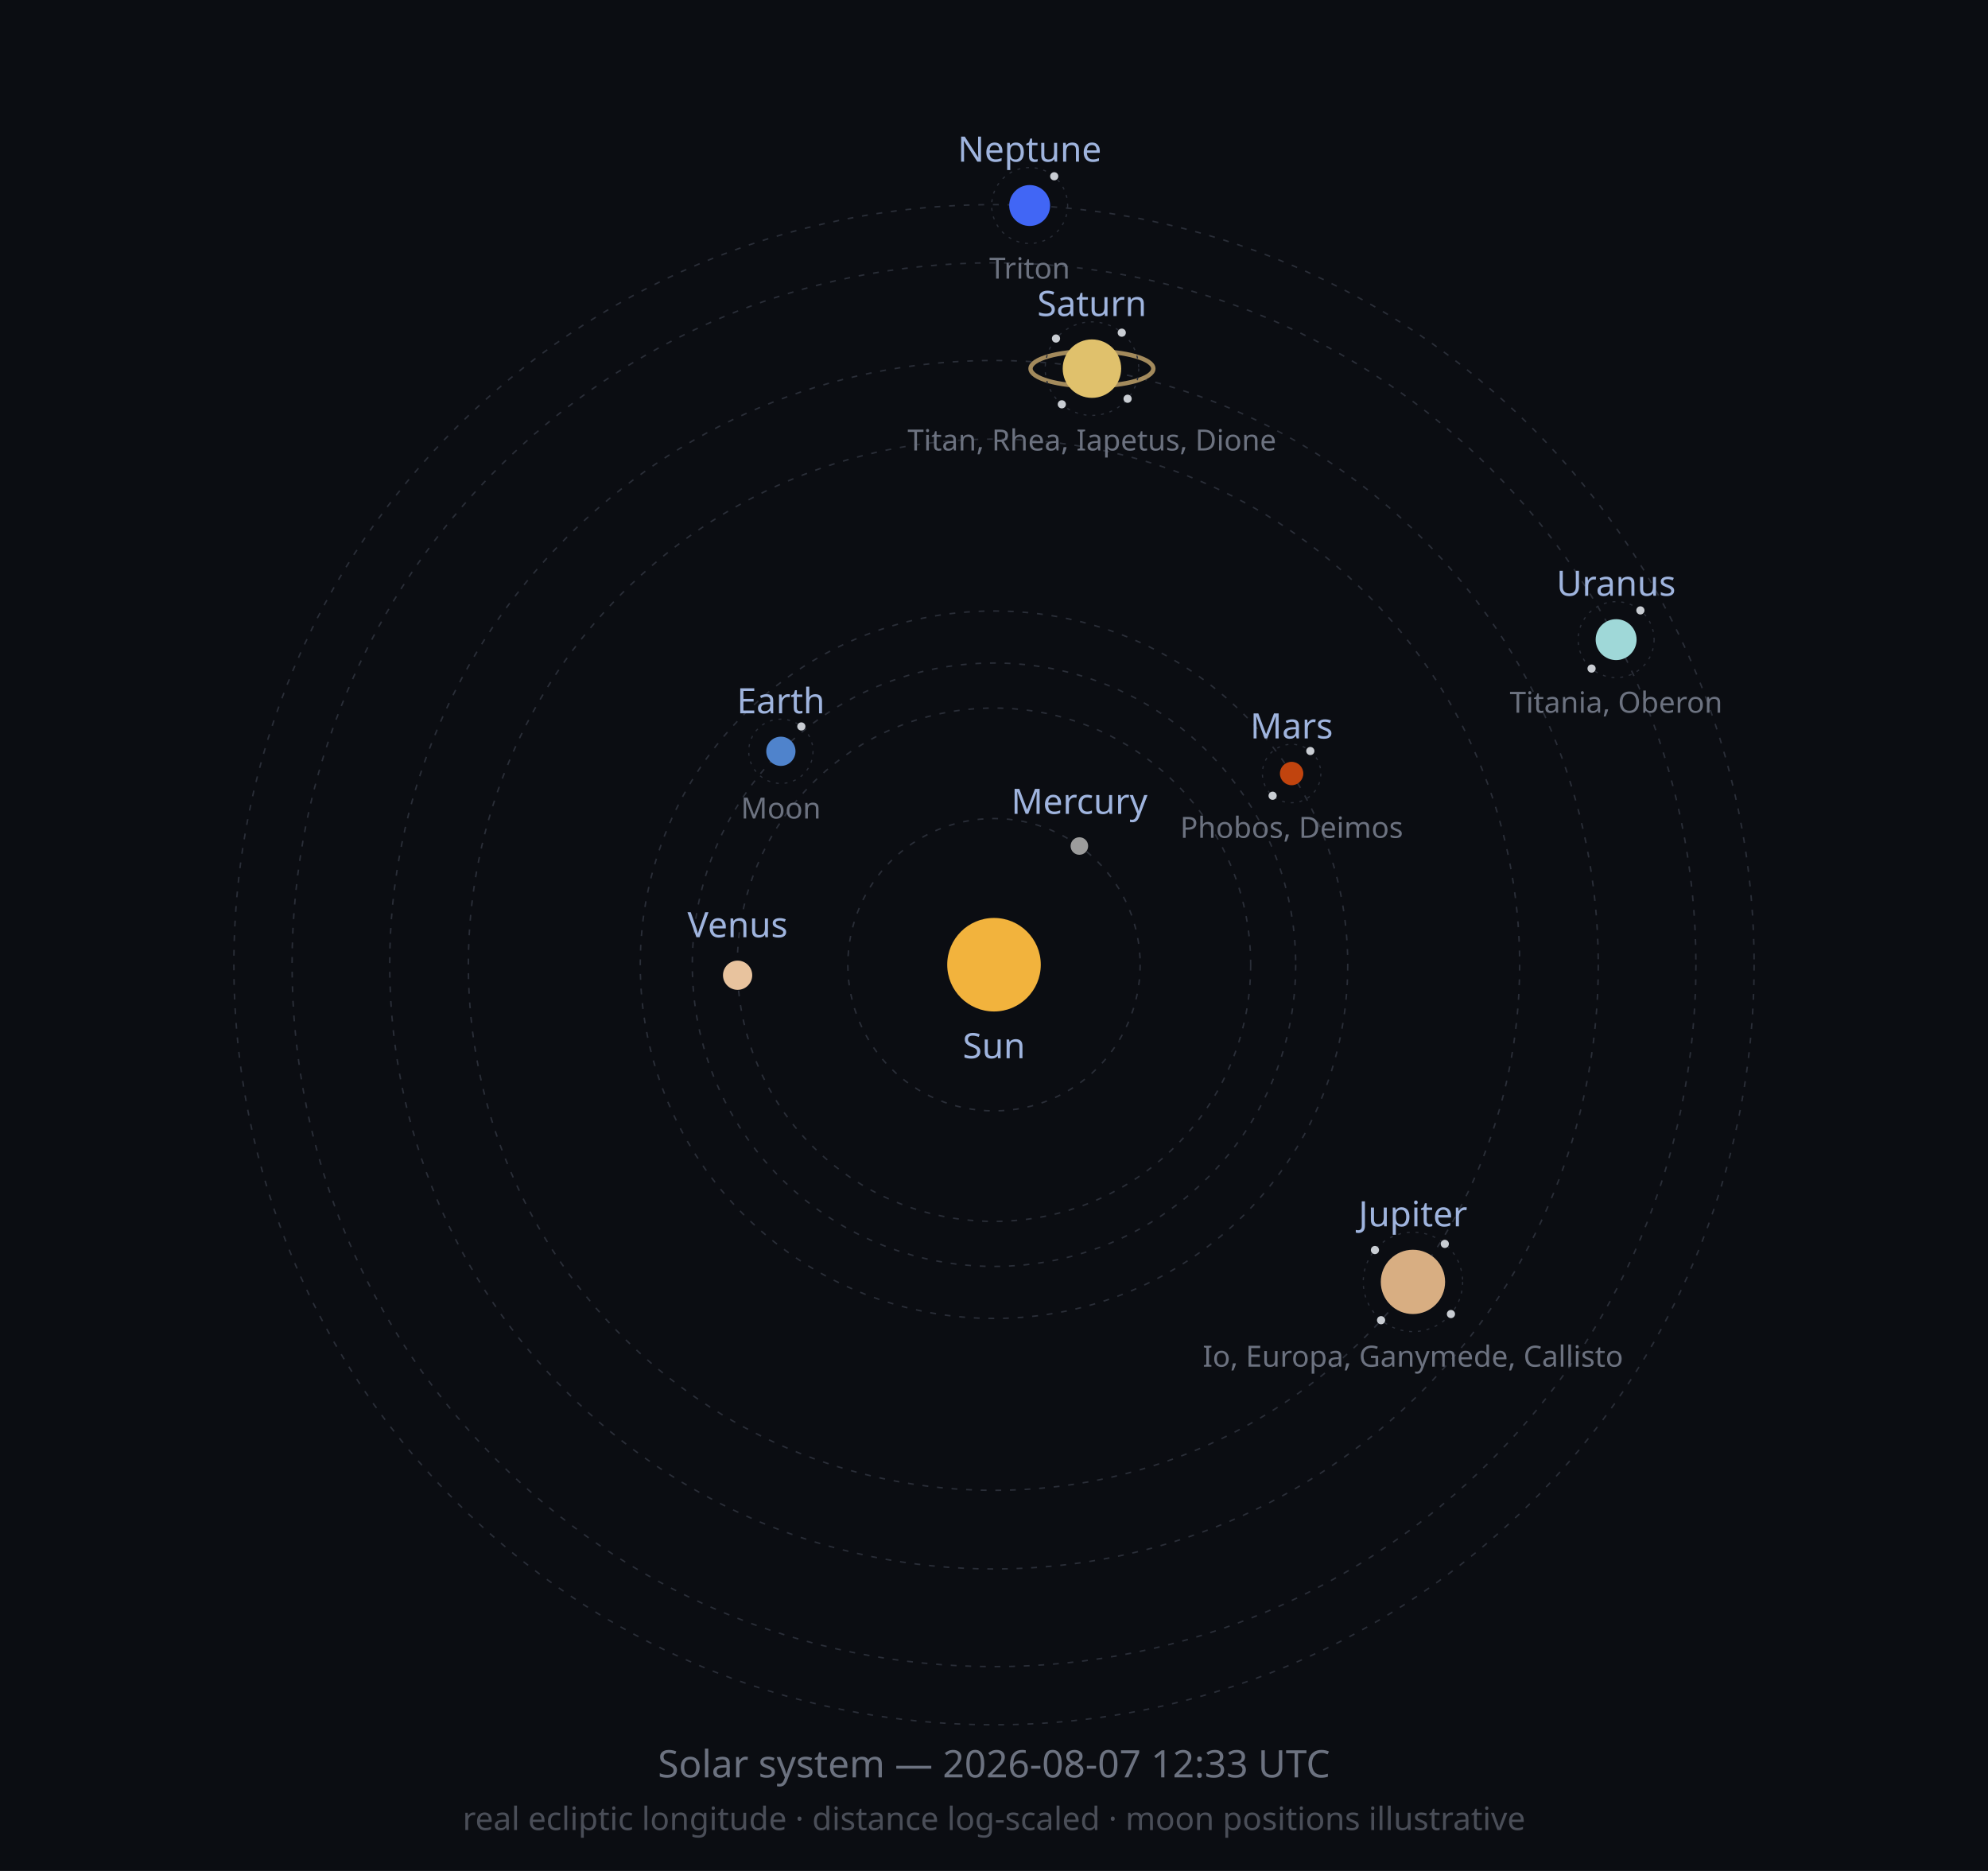
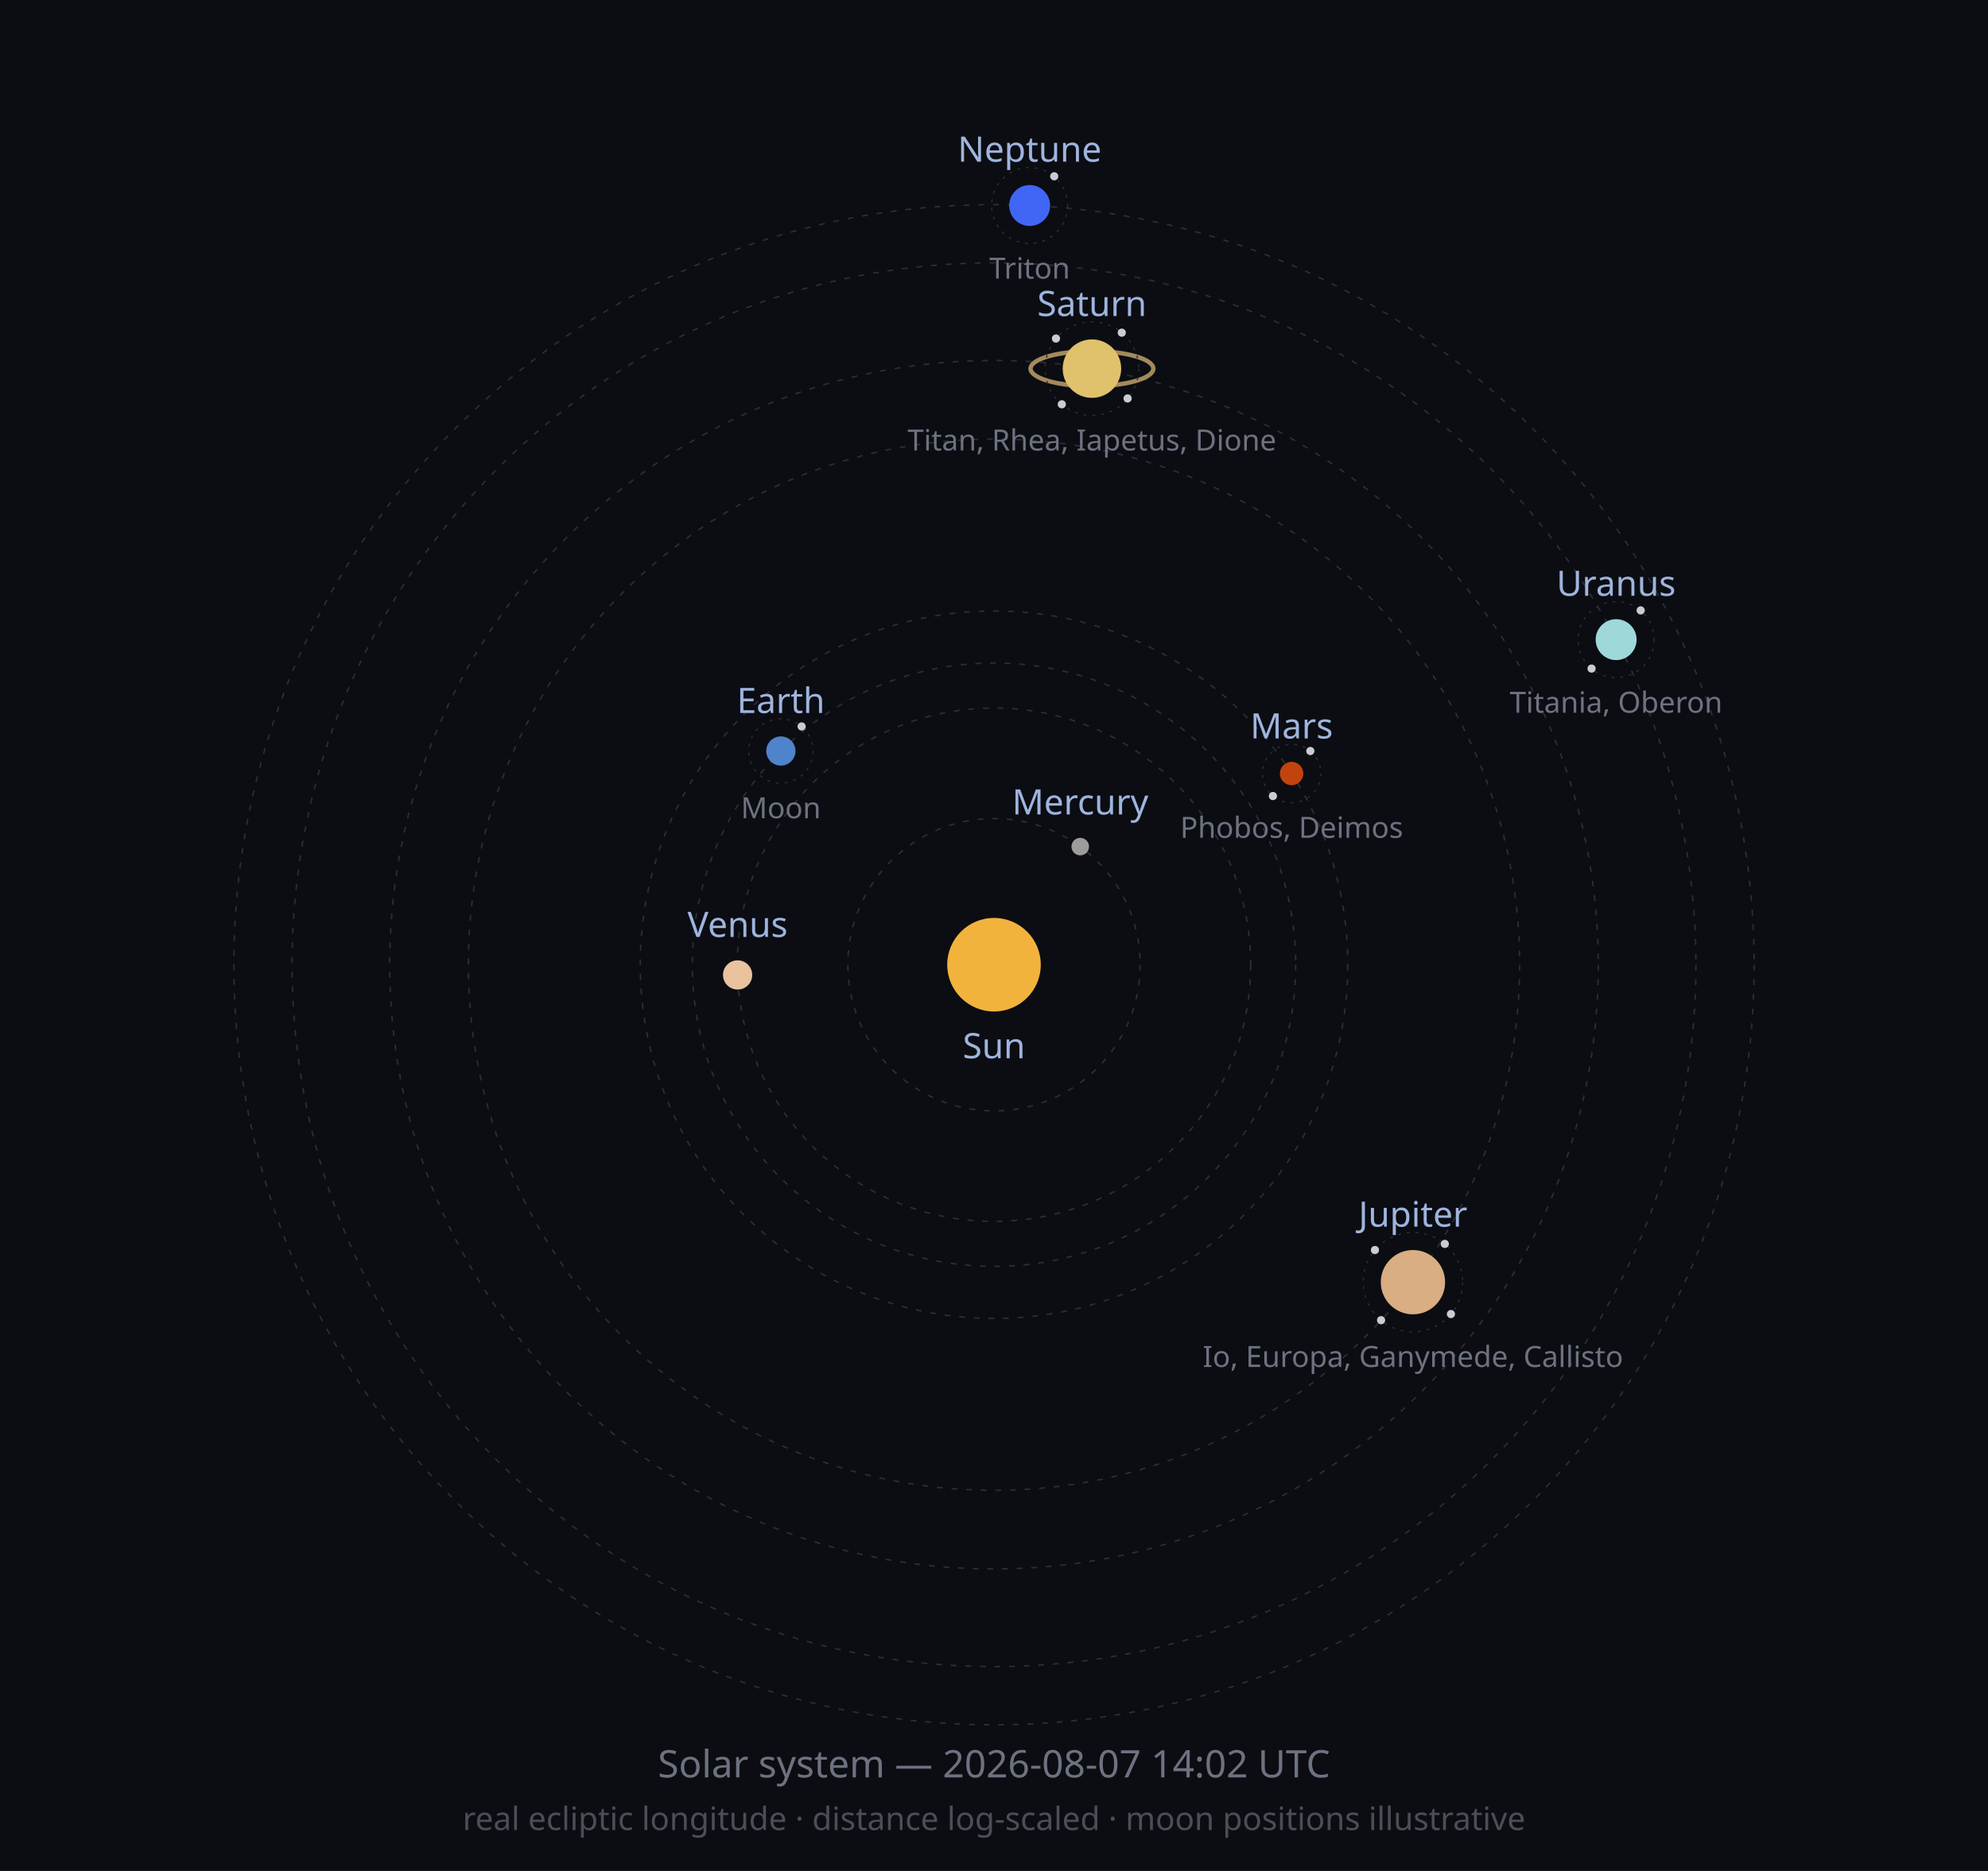
<svg xmlns="http://www.w3.org/2000/svg" width="680" height="640" viewBox="0 0 680 640" role="img">
  <defs>
    <marker id="arrow" viewBox="0 0 10 10" refX="8" refY="5" markerWidth="6" markerHeight="6" orient="auto-start-reverse">
      <path d="M2 1L8 5L2 9" fill="none" stroke="context-stroke" stroke-width="1.5" stroke-linecap="round" stroke-linejoin="round" />
    </marker>
  </defs>
  <style>
  .orbit { fill: none; stroke: #2A2E38; stroke-width: 0.5; stroke-dasharray: 2 3; }
  .moonorbit { fill: none; stroke: #2A2E38; stroke-width: 0.4; stroke-dasharray: 1 2; }
  .lbl { font-family: sans-serif; font-size: 12px; fill: #9FB4DE; }
  .moonlbl { font-family: sans-serif; font-size: 10px; fill: #6C7280; }
</style>
  <rect width="680" height="640" fill="#0B0D12" />
  <circle class="orbit" cx="340" cy="330" r="50.0" />
  <circle class="orbit" cx="340" cy="330" r="87.8" />
  <circle class="orbit" cx="340" cy="330" r="103.2" />
  <circle class="orbit" cx="340" cy="330" r="121.0" />
  <circle class="orbit" cx="340" cy="330" r="179.8" />
  <circle class="orbit" cx="340" cy="330" r="206.7" />
  <circle class="orbit" cx="340" cy="330" r="240.1" />
  <circle class="orbit" cx="340" cy="330" r="260.0" />
  <circle cx="340" cy="330" r="16" fill="#F2B33D" />
  <text class="lbl" x="340" y="362" text-anchor="middle">Sun</text>
-   <circle cx="369.2" cy="289.4" r="3" fill="#9C9C9C" />
-   <text class="lbl" x="369.2" y="278.4" text-anchor="middle">Mercury</text>
-   <circle cx="252.3" cy="333.6" r="5" fill="#E8C39E" />
-   <text class="lbl" x="252.3" y="320.6" text-anchor="middle">Venus</text>
-   <circle cx="267.1" cy="257.0" r="5" fill="#4F83CC" />
-   <circle class="moonorbit" cx="267.1" cy="257.0" r="11" />
-   <circle cx="274.1" cy="248.5" r="1.4" fill="#C9CDD3" />
-   <text class="moonlbl" x="267.1" y="280.0" text-anchor="middle">Moon</text>
-   <text class="lbl" x="267.1" y="244.0" text-anchor="middle">Earth</text>
+   <circle cx="369.5" cy="289.6" r="3" fill="#9C9C9C" />
+   <text class="lbl" x="369.5" y="278.6" text-anchor="middle">Mercury</text>
+   <circle cx="252.3" cy="333.5" r="5" fill="#E8C39E" />
+   <text class="lbl" x="252.3" y="320.5" text-anchor="middle">Venus</text>
+   <circle cx="267.1" cy="256.9" r="5" fill="#4F83CC" />
+   <circle class="moonorbit" cx="267.1" cy="256.9" r="11" />
+   <circle cx="274.2" cy="248.5" r="1.4" fill="#C9CDD3" />
+   <text class="moonlbl" x="267.1" y="279.9" text-anchor="middle">Moon</text>
+   <text class="lbl" x="267.1" y="243.9" text-anchor="middle">Earth</text>
  <circle cx="441.8" cy="264.6" r="4" fill="#C1440E" />
  <circle class="moonorbit" cx="441.8" cy="264.6" r="10" />
  <circle cx="448.2" cy="256.9" r="1.4" fill="#C9CDD3" />
-   <circle cx="435.3" cy="272.2" r="1.4" fill="#C9CDD3" />
+   <circle cx="435.4" cy="272.3" r="1.4" fill="#C9CDD3" />
  <text class="moonlbl" x="441.8" y="286.6" text-anchor="middle">Phobos, Deimos</text>
  <text class="lbl" x="441.8" y="252.6" text-anchor="middle">Mars</text>
-   <circle cx="483.3" cy="438.5" r="11" fill="#D8AE82" />
-   <circle class="moonorbit" cx="483.3" cy="438.5" r="17" />
+   <circle cx="483.3" cy="438.6" r="11" fill="#D8AE82" />
+   <circle class="moonorbit" cx="483.3" cy="438.6" r="17" />
  <circle cx="494.2" cy="425.5" r="1.4" fill="#C9CDD3" />
  <circle cx="496.3" cy="449.5" r="1.4" fill="#C9CDD3" />
  <circle cx="472.4" cy="451.6" r="1.4" fill="#C9CDD3" />
  <circle cx="470.3" cy="427.6" r="1.4" fill="#C9CDD3" />
-   <text class="moonlbl" x="483.3" y="467.5" text-anchor="middle">Io, Europa, Ganymede, Callisto</text>
-   <text class="lbl" x="483.3" y="419.5" text-anchor="middle">Jupiter</text>
+   <text class="moonlbl" x="483.3" y="467.6" text-anchor="middle">Io, Europa, Ganymede, Callisto</text>
+   <text class="lbl" x="483.3" y="419.6" text-anchor="middle">Jupiter</text>
  <ellipse cx="373.5" cy="126.1" rx="21.0" ry="6.0" fill="none" stroke="#C9A96E" stroke-width="1.5" opacity="0.8" />
  <circle cx="373.5" cy="126.1" r="10" fill="#E0C16C" />
  <circle class="moonorbit" cx="373.5" cy="126.1" r="16" />
  <circle cx="383.7" cy="113.8" r="1.4" fill="#C9CDD3" />
-   <circle cx="385.7" cy="136.4" r="1.4" fill="#C9CDD3" />
+   <circle cx="385.7" cy="136.3" r="1.4" fill="#C9CDD3" />
  <circle cx="363.2" cy="138.3" r="1.4" fill="#C9CDD3" />
  <circle cx="361.2" cy="115.8" r="1.4" fill="#C9CDD3" />
  <text class="moonlbl" x="373.5" y="154.1" text-anchor="middle">Titan, Rhea, Iapetus, Dione</text>
  <text class="lbl" x="373.5" y="108.1" text-anchor="middle">Saturn</text>
  <circle cx="552.8" cy="218.8" r="7" fill="#9FD8D8" />
  <circle class="moonorbit" cx="552.8" cy="218.8" r="13" />
-   <circle cx="561.1" cy="208.8" r="1.4" fill="#C9CDD3" />
+   <circle cx="561.2" cy="208.8" r="1.4" fill="#C9CDD3" />
  <circle cx="544.4" cy="228.7" r="1.4" fill="#C9CDD3" />
  <text class="moonlbl" x="552.8" y="243.8" text-anchor="middle">Titania, Oberon</text>
  <text class="lbl" x="552.8" y="203.8" text-anchor="middle">Uranus</text>
  <circle cx="352.2" cy="70.3" r="7" fill="#4166F5" />
  <circle class="moonorbit" cx="352.2" cy="70.3" r="13" />
  <circle cx="360.6" cy="60.3" r="1.4" fill="#C9CDD3" />
  <text class="moonlbl" x="352.2" y="95.3" text-anchor="middle">Triton</text>
  <text class="lbl" x="352.2" y="55.3" text-anchor="middle">Neptune</text>
-   <text x="340" y="608" font-size="13" fill="#6C7280" text-anchor="middle" font-family="sans-serif">Solar system — 2026-08-07 12:33 UTC</text>
+   <text x="340" y="608" font-size="13" fill="#6C7280" text-anchor="middle" font-family="sans-serif">Solar system — 2026-08-07 14:02 UTC</text>
  <text x="340" y="626" font-size="11" fill="#4A4E58" text-anchor="middle" font-family="sans-serif">real ecliptic longitude · distance log-scaled · moon positions illustrative</text>
</svg>
